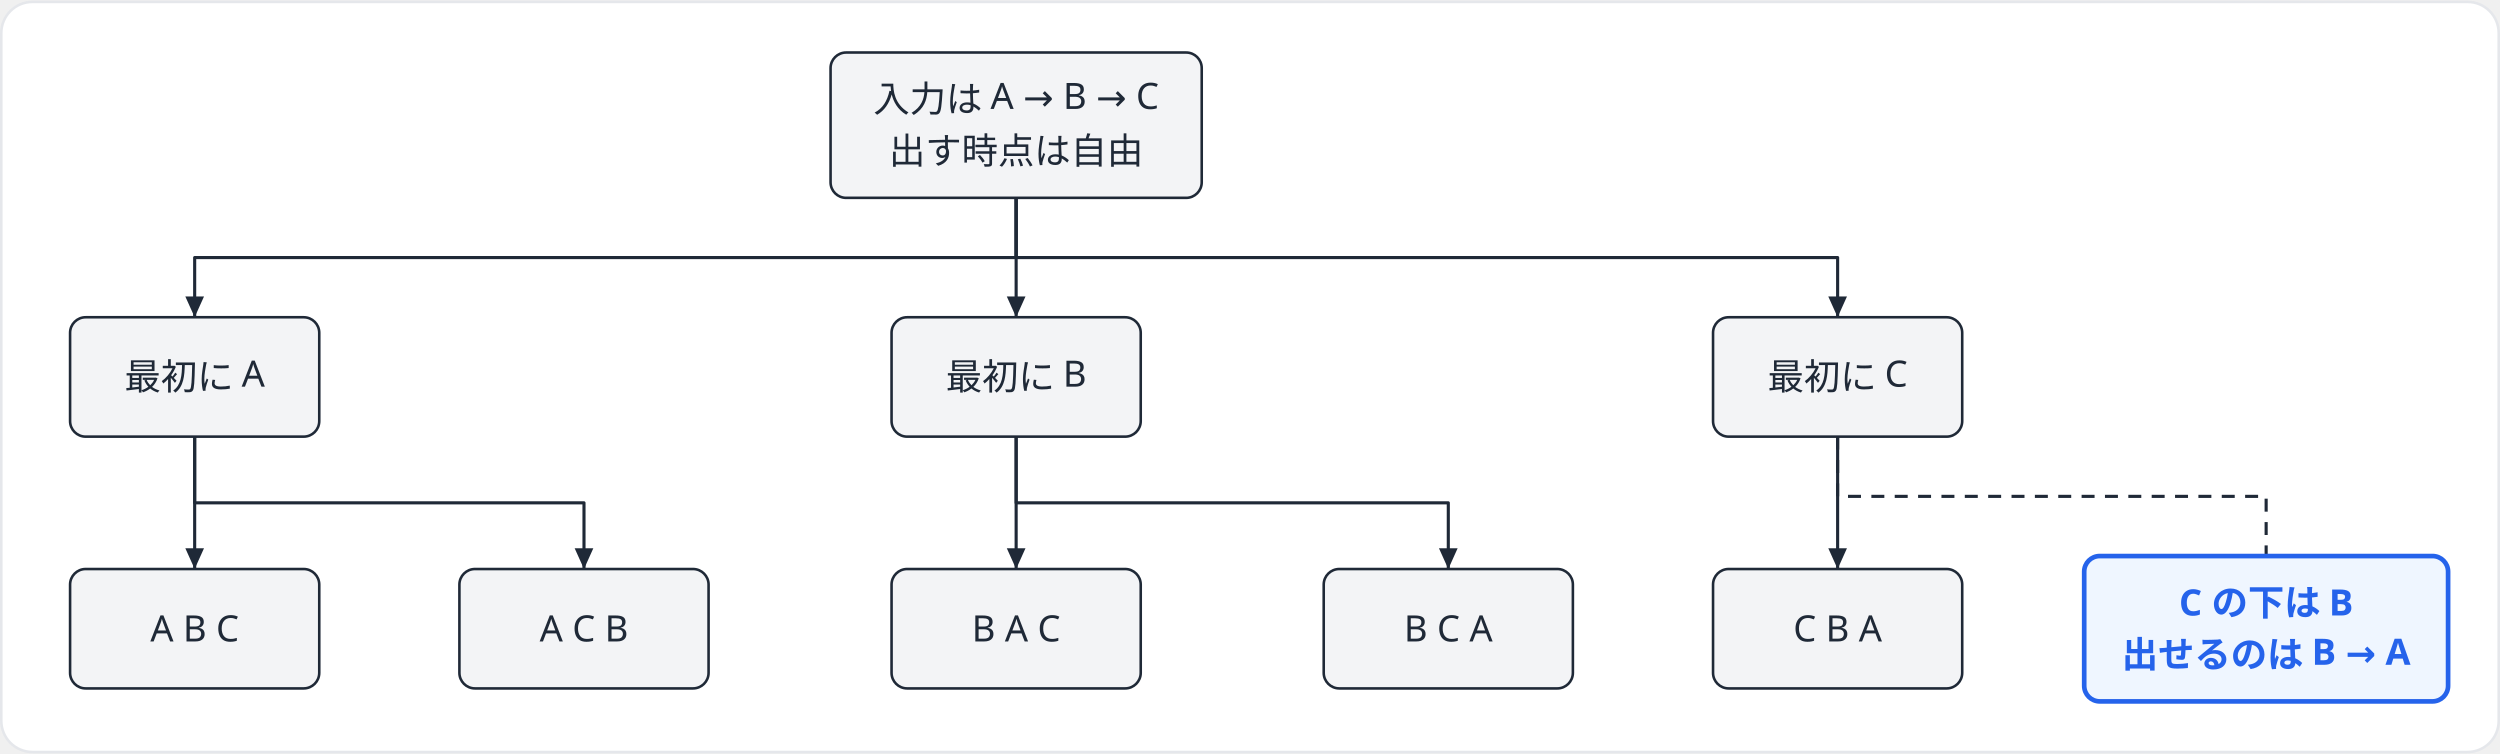
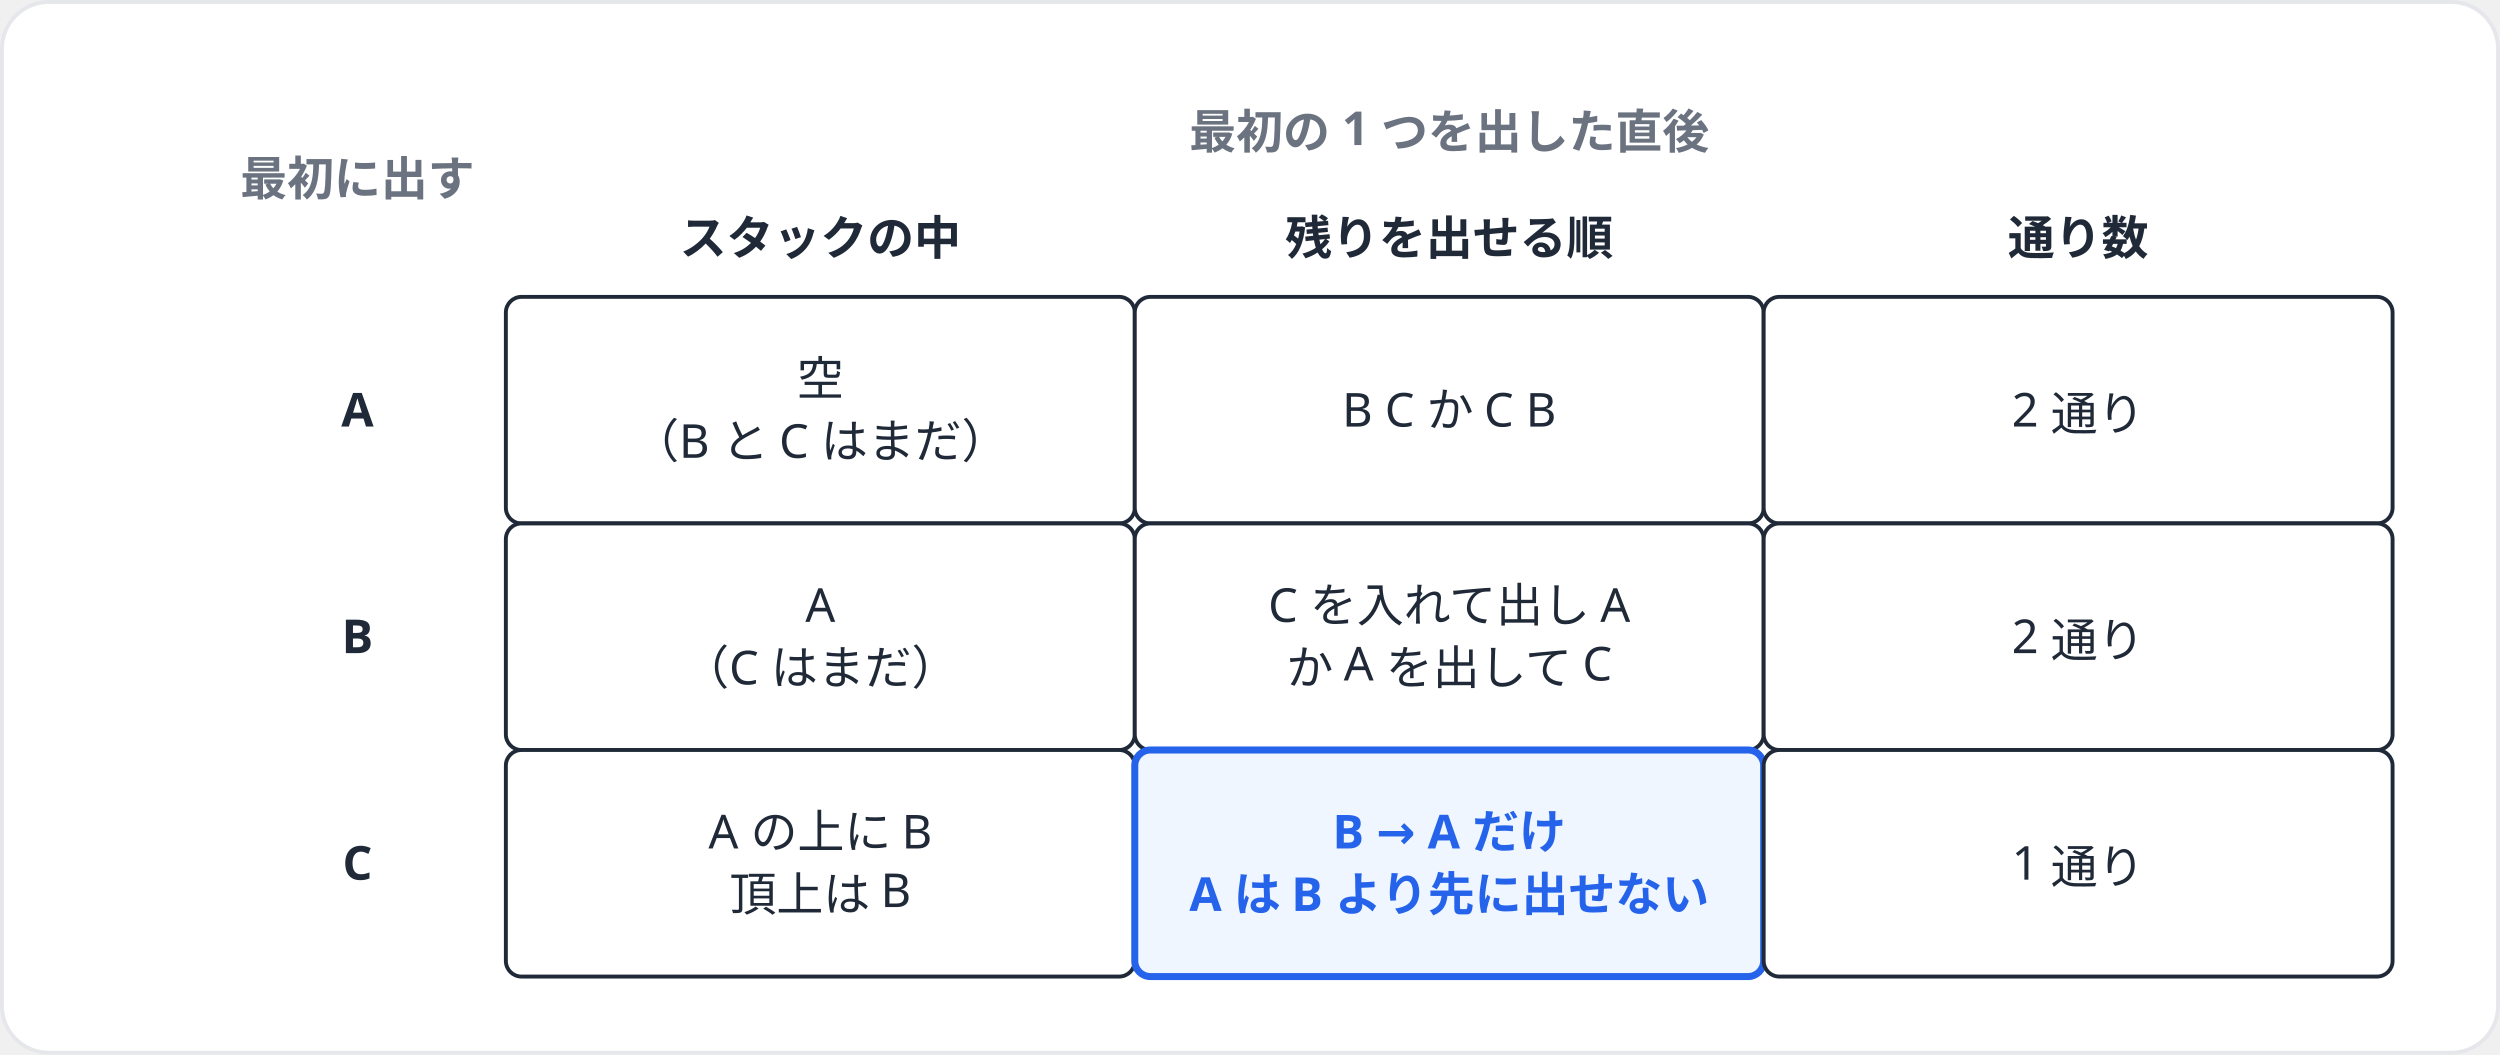
- <svg xmlns="http://www.w3.org/2000/svg" width="640" height="193" viewBox="0 0 963.2 290">
-   <rect x="0.5" y="0.5" width="962.2" height="289" rx="12" fill="#ffffff" stroke="#e5e7eb" stroke-width="1" />
-   <g transform="translate(20 20)">
-     <polyline points="371.5,56 371.5,79 55,79 55,102" fill="none" stroke="#1f2937" stroke-width="1.2" stroke-linejoin="round" />
-     <polygon points="55,102 51.4,94 58.6,94" fill="#1f2937" />
-     <polyline points="371.5,56 371.5,102" fill="none" stroke="#1f2937" stroke-width="1.2" stroke-linejoin="round" />
-     <polygon points="371.5,102 367.9,94 375.1,94" fill="#1f2937" />
-     <polyline points="371.5,56 371.5,79 688,79 688,102" fill="none" stroke="#1f2937" stroke-width="1.2" stroke-linejoin="round" />
-     <polygon points="688,102 684.4,94 691.6,94" fill="#1f2937" />
-     <polyline points="55,148 55,199" fill="none" stroke="#1f2937" stroke-width="1.2" stroke-linejoin="round" />
-     <polygon points="55,199 51.4,191 58.6,191" fill="#1f2937" />
-     <polyline points="55,148 55,173.5 205,173.5 205,199" fill="none" stroke="#1f2937" stroke-width="1.2" stroke-linejoin="round" />
-     <polygon points="205,199 201.4,191 208.6,191" fill="#1f2937" />
-     <polyline points="371.5,148 371.5,199" fill="none" stroke="#1f2937" stroke-width="1.2" stroke-linejoin="round" />
-     <polygon points="371.5,199 367.9,191 375.1,191" fill="#1f2937" />
-     <polyline points="371.5,148 371.5,173.5 538,173.5 538,199" fill="none" stroke="#1f2937" stroke-width="1.2" stroke-linejoin="round" />
-     <polygon points="538,199 534.4,191 541.6,191" fill="#1f2937" />
-     <polyline points="688,148 688,199" fill="none" stroke="#1f2937" stroke-width="1.2" stroke-linejoin="round" />
-     <polygon points="688,199 684.4,191 691.6,191" fill="#1f2937" />
-     <polyline points="688,148 688,171 853.1,171 853.1,194" fill="none" stroke="#1f2937" stroke-width="1.2" stroke-dasharray="5 4" stroke-linejoin="round" />
-     <rect x="300" y="0" width="143" height="56" rx="6" fill="#f3f4f6" stroke="#1f2937" stroke-width="1" />
-     <text x="371.5" y="22.9" font-family="Hiragino Sans, Hiragino Kaku Gothic ProN, Noto Sans JP, Yu Gothic, Meiryo, sans-serif" font-size="14" fill="#1f2937" text-anchor="middle">入力は A → B → C</text>
-     <text x="371.5" y="42.9" font-family="Hiragino Sans, Hiragino Kaku Gothic ProN, Noto Sans JP, Yu Gothic, Meiryo, sans-serif" font-size="14" fill="#1f2937" text-anchor="middle">出す時点は自由</text>
-     <rect x="7" y="102" width="96" height="46" rx="6" fill="#f3f4f6" stroke="#1f2937" stroke-width="1" />
-     <text x="55" y="129.9" font-family="Hiragino Sans, Hiragino Kaku Gothic ProN, Noto Sans JP, Yu Gothic, Meiryo, sans-serif" font-size="14" fill="#1f2937" text-anchor="middle">最初に A</text>
-     <rect x="323.5" y="102" width="96" height="46" rx="6" fill="#f3f4f6" stroke="#1f2937" stroke-width="1" />
-     <text x="371.5" y="129.9" font-family="Hiragino Sans, Hiragino Kaku Gothic ProN, Noto Sans JP, Yu Gothic, Meiryo, sans-serif" font-size="14" fill="#1f2937" text-anchor="middle">最初に B</text>
-     <rect x="640" y="102" width="96" height="46" rx="6" fill="#f3f4f6" stroke="#1f2937" stroke-width="1" />
-     <text x="688" y="129.9" font-family="Hiragino Sans, Hiragino Kaku Gothic ProN, Noto Sans JP, Yu Gothic, Meiryo, sans-serif" font-size="14" fill="#1f2937" text-anchor="middle">最初に C</text>
-     <rect x="7" y="199" width="96" height="46" rx="6" fill="#f3f4f6" stroke="#1f2937" stroke-width="1" />
-     <text x="55" y="226.9" font-family="Hiragino Sans, Hiragino Kaku Gothic ProN, Noto Sans JP, Yu Gothic, Meiryo, sans-serif" font-size="14" fill="#1f2937" text-anchor="middle">A B C</text>
-     <rect x="157" y="199" width="96" height="46" rx="6" fill="#f3f4f6" stroke="#1f2937" stroke-width="1" />
-     <text x="205" y="226.9" font-family="Hiragino Sans, Hiragino Kaku Gothic ProN, Noto Sans JP, Yu Gothic, Meiryo, sans-serif" font-size="14" fill="#1f2937" text-anchor="middle">A C B</text>
-     <rect x="323.5" y="199" width="96" height="46" rx="6" fill="#f3f4f6" stroke="#1f2937" stroke-width="1" />
-     <text x="371.5" y="226.9" font-family="Hiragino Sans, Hiragino Kaku Gothic ProN, Noto Sans JP, Yu Gothic, Meiryo, sans-serif" font-size="14" fill="#1f2937" text-anchor="middle">B A C</text>
-     <rect x="490" y="199" width="96" height="46" rx="6" fill="#f3f4f6" stroke="#1f2937" stroke-width="1" />
-     <text x="538" y="226.9" font-family="Hiragino Sans, Hiragino Kaku Gothic ProN, Noto Sans JP, Yu Gothic, Meiryo, sans-serif" font-size="14" fill="#1f2937" text-anchor="middle">B C A</text>
-     <rect x="640" y="199" width="96" height="46" rx="6" fill="#f3f4f6" stroke="#1f2937" stroke-width="1" />
-     <text x="688" y="226.9" font-family="Hiragino Sans, Hiragino Kaku Gothic ProN, Noto Sans JP, Yu Gothic, Meiryo, sans-serif" font-size="14" fill="#1f2937" text-anchor="middle">C B A</text>
-     <rect x="783" y="194" width="140.2" height="56" rx="6" fill="#eff6ff" stroke="#2563eb" stroke-width="1.8" />
-     <text x="853.1" y="216.9" font-family="Hiragino Sans, Hiragino Kaku Gothic ProN, Noto Sans JP, Yu Gothic, Meiryo, sans-serif" font-size="14" fill="#2563eb" text-anchor="middle" font-weight="600">C の下は B</text>
-     <text x="853.1" y="236.9" font-family="Hiragino Sans, Hiragino Kaku Gothic ProN, Noto Sans JP, Yu Gothic, Meiryo, sans-serif" font-size="14" fill="#2563eb" text-anchor="middle" font-weight="600">出せるのは B → A</text>
+ <svg xmlns="http://www.w3.org/2000/svg" width="640" height="270" viewBox="0 0 640 270">
+   <rect x="0.5" y="0.5" width="639" height="269" rx="12" fill="#ffffff" stroke="#e5e7eb" stroke-width="1" />
+   <g transform="translate(27.5 20)">
+     <text x="343.5" y="18" font-family="Hiragino Sans, Hiragino Kaku Gothic ProN, Noto Sans JP, Yu Gothic, Meiryo, sans-serif" font-size="12" fill="#6b7280" text-anchor="middle" font-weight="600">最初の 1 つを出した直後</text>
+     <text x="64" y="30" font-family="Hiragino Sans, Hiragino Kaku Gothic ProN, Noto Sans JP, Yu Gothic, Meiryo, sans-serif" font-size="12" fill="#6b7280" text-anchor="middle" font-weight="600">最初に出す</text>
+     <text x="182.5" y="45.2" font-family="Hiragino Sans, Hiragino Kaku Gothic ProN, Noto Sans JP, Yu Gothic, Meiryo, sans-serif" font-size="12" fill="#1f2937" text-anchor="middle" font-weight="600">スタックの中</text>
+     <text x="343.5" y="45.2" font-family="Hiragino Sans, Hiragino Kaku Gothic ProN, Noto Sans JP, Yu Gothic, Meiryo, sans-serif" font-size="12" fill="#1f2937" text-anchor="middle" font-weight="600">残りを出せる順</text>
+     <text x="504.5" y="45.2" font-family="Hiragino Sans, Hiragino Kaku Gothic ProN, Noto Sans JP, Yu Gothic, Meiryo, sans-serif" font-size="12" fill="#1f2937" text-anchor="middle" font-weight="600">通り数</text>
+     <text x="64" y="89.2" font-family="Hiragino Sans, Hiragino Kaku Gothic ProN, Noto Sans JP, Yu Gothic, Meiryo, sans-serif" font-size="12" fill="#1f2937" text-anchor="middle" font-weight="600">A</text>
+     <text x="64" y="147.2" font-family="Hiragino Sans, Hiragino Kaku Gothic ProN, Noto Sans JP, Yu Gothic, Meiryo, sans-serif" font-size="12" fill="#1f2937" text-anchor="middle" font-weight="600">B</text>
+     <text x="64" y="205.2" font-family="Hiragino Sans, Hiragino Kaku Gothic ProN, Noto Sans JP, Yu Gothic, Meiryo, sans-serif" font-size="12" fill="#1f2937" text-anchor="middle" font-weight="600">C</text>
+     <rect x="102" y="56" width="161" height="58" rx="4" fill="#ffffff" stroke="#1f2937" stroke-width="1" />
+     <text x="182.5" y="81.2" font-family="Hiragino Sans, Hiragino Kaku Gothic ProN, Noto Sans JP, Yu Gothic, Meiryo, sans-serif" font-size="12" fill="#1f2937" text-anchor="middle">空</text>
+     <text x="182.5" y="97.2" font-family="Hiragino Sans, Hiragino Kaku Gothic ProN, Noto Sans JP, Yu Gothic, Meiryo, sans-serif" font-size="12" fill="#1f2937" text-anchor="middle">（B と C はまだ）</text>
+     <rect x="263" y="56" width="161" height="58" rx="4" fill="#ffffff" stroke="#1f2937" stroke-width="1" />
+     <text x="343.5" y="89.2" font-family="Hiragino Sans, Hiragino Kaku Gothic ProN, Noto Sans JP, Yu Gothic, Meiryo, sans-serif" font-size="12" fill="#1f2937" text-anchor="middle">B C か C B</text>
+     <rect x="424" y="56" width="161" height="58" rx="4" fill="#ffffff" stroke="#1f2937" stroke-width="1" />
+     <text x="504.5" y="89.2" font-family="Hiragino Sans, Hiragino Kaku Gothic ProN, Noto Sans JP, Yu Gothic, Meiryo, sans-serif" font-size="12" fill="#1f2937" text-anchor="middle">2 通り</text>
+     <rect x="102" y="114" width="161" height="58" rx="4" fill="#ffffff" stroke="#1f2937" stroke-width="1" />
+     <text x="182.5" y="139.2" font-family="Hiragino Sans, Hiragino Kaku Gothic ProN, Noto Sans JP, Yu Gothic, Meiryo, sans-serif" font-size="12" fill="#1f2937" text-anchor="middle">A</text>
+     <text x="182.5" y="155.2" font-family="Hiragino Sans, Hiragino Kaku Gothic ProN, Noto Sans JP, Yu Gothic, Meiryo, sans-serif" font-size="12" fill="#1f2937" text-anchor="middle">（C はまだ）</text>
+     <rect x="263" y="114" width="161" height="58" rx="4" fill="#ffffff" stroke="#1f2937" stroke-width="1" />
+     <text x="343.5" y="139.2" font-family="Hiragino Sans, Hiragino Kaku Gothic ProN, Noto Sans JP, Yu Gothic, Meiryo, sans-serif" font-size="12" fill="#1f2937" text-anchor="middle">C を入れて出し A</text>
+     <text x="343.5" y="155.2" font-family="Hiragino Sans, Hiragino Kaku Gothic ProN, Noto Sans JP, Yu Gothic, Meiryo, sans-serif" font-size="12" fill="#1f2937" text-anchor="middle">か A を出して C</text>
+     <rect x="424" y="114" width="161" height="58" rx="4" fill="#ffffff" stroke="#1f2937" stroke-width="1" />
+     <text x="504.5" y="147.2" font-family="Hiragino Sans, Hiragino Kaku Gothic ProN, Noto Sans JP, Yu Gothic, Meiryo, sans-serif" font-size="12" fill="#1f2937" text-anchor="middle">2 通り</text>
+     <rect x="102" y="172" width="161" height="58" rx="4" fill="#ffffff" stroke="#1f2937" stroke-width="1" />
+     <text x="182.5" y="197.2" font-family="Hiragino Sans, Hiragino Kaku Gothic ProN, Noto Sans JP, Yu Gothic, Meiryo, sans-serif" font-size="12" fill="#1f2937" text-anchor="middle">A の上に B</text>
+     <text x="182.5" y="213.2" font-family="Hiragino Sans, Hiragino Kaku Gothic ProN, Noto Sans JP, Yu Gothic, Meiryo, sans-serif" font-size="12" fill="#1f2937" text-anchor="middle">頂上は B</text>
+     <rect x="263" y="172" width="161" height="58" rx="4" fill="#eff6ff" stroke="#2563eb" stroke-width="1.8" />
+     <text x="343.5" y="197.2" font-family="Hiragino Sans, Hiragino Kaku Gothic ProN, Noto Sans JP, Yu Gothic, Meiryo, sans-serif" font-size="12" fill="#2563eb" text-anchor="middle" font-weight="600">B → A だけ</text>
+     <text x="343.5" y="213.2" font-family="Hiragino Sans, Hiragino Kaku Gothic ProN, Noto Sans JP, Yu Gothic, Meiryo, sans-serif" font-size="12" fill="#2563eb" text-anchor="middle" font-weight="600">A は B より先に出せない</text>
+     <rect x="424" y="172" width="161" height="58" rx="4" fill="#ffffff" stroke="#1f2937" stroke-width="1" />
+     <text x="504.5" y="205.2" font-family="Hiragino Sans, Hiragino Kaku Gothic ProN, Noto Sans JP, Yu Gothic, Meiryo, sans-serif" font-size="12" fill="#1f2937" text-anchor="middle">1 通り</text>
  </g>
</svg>
